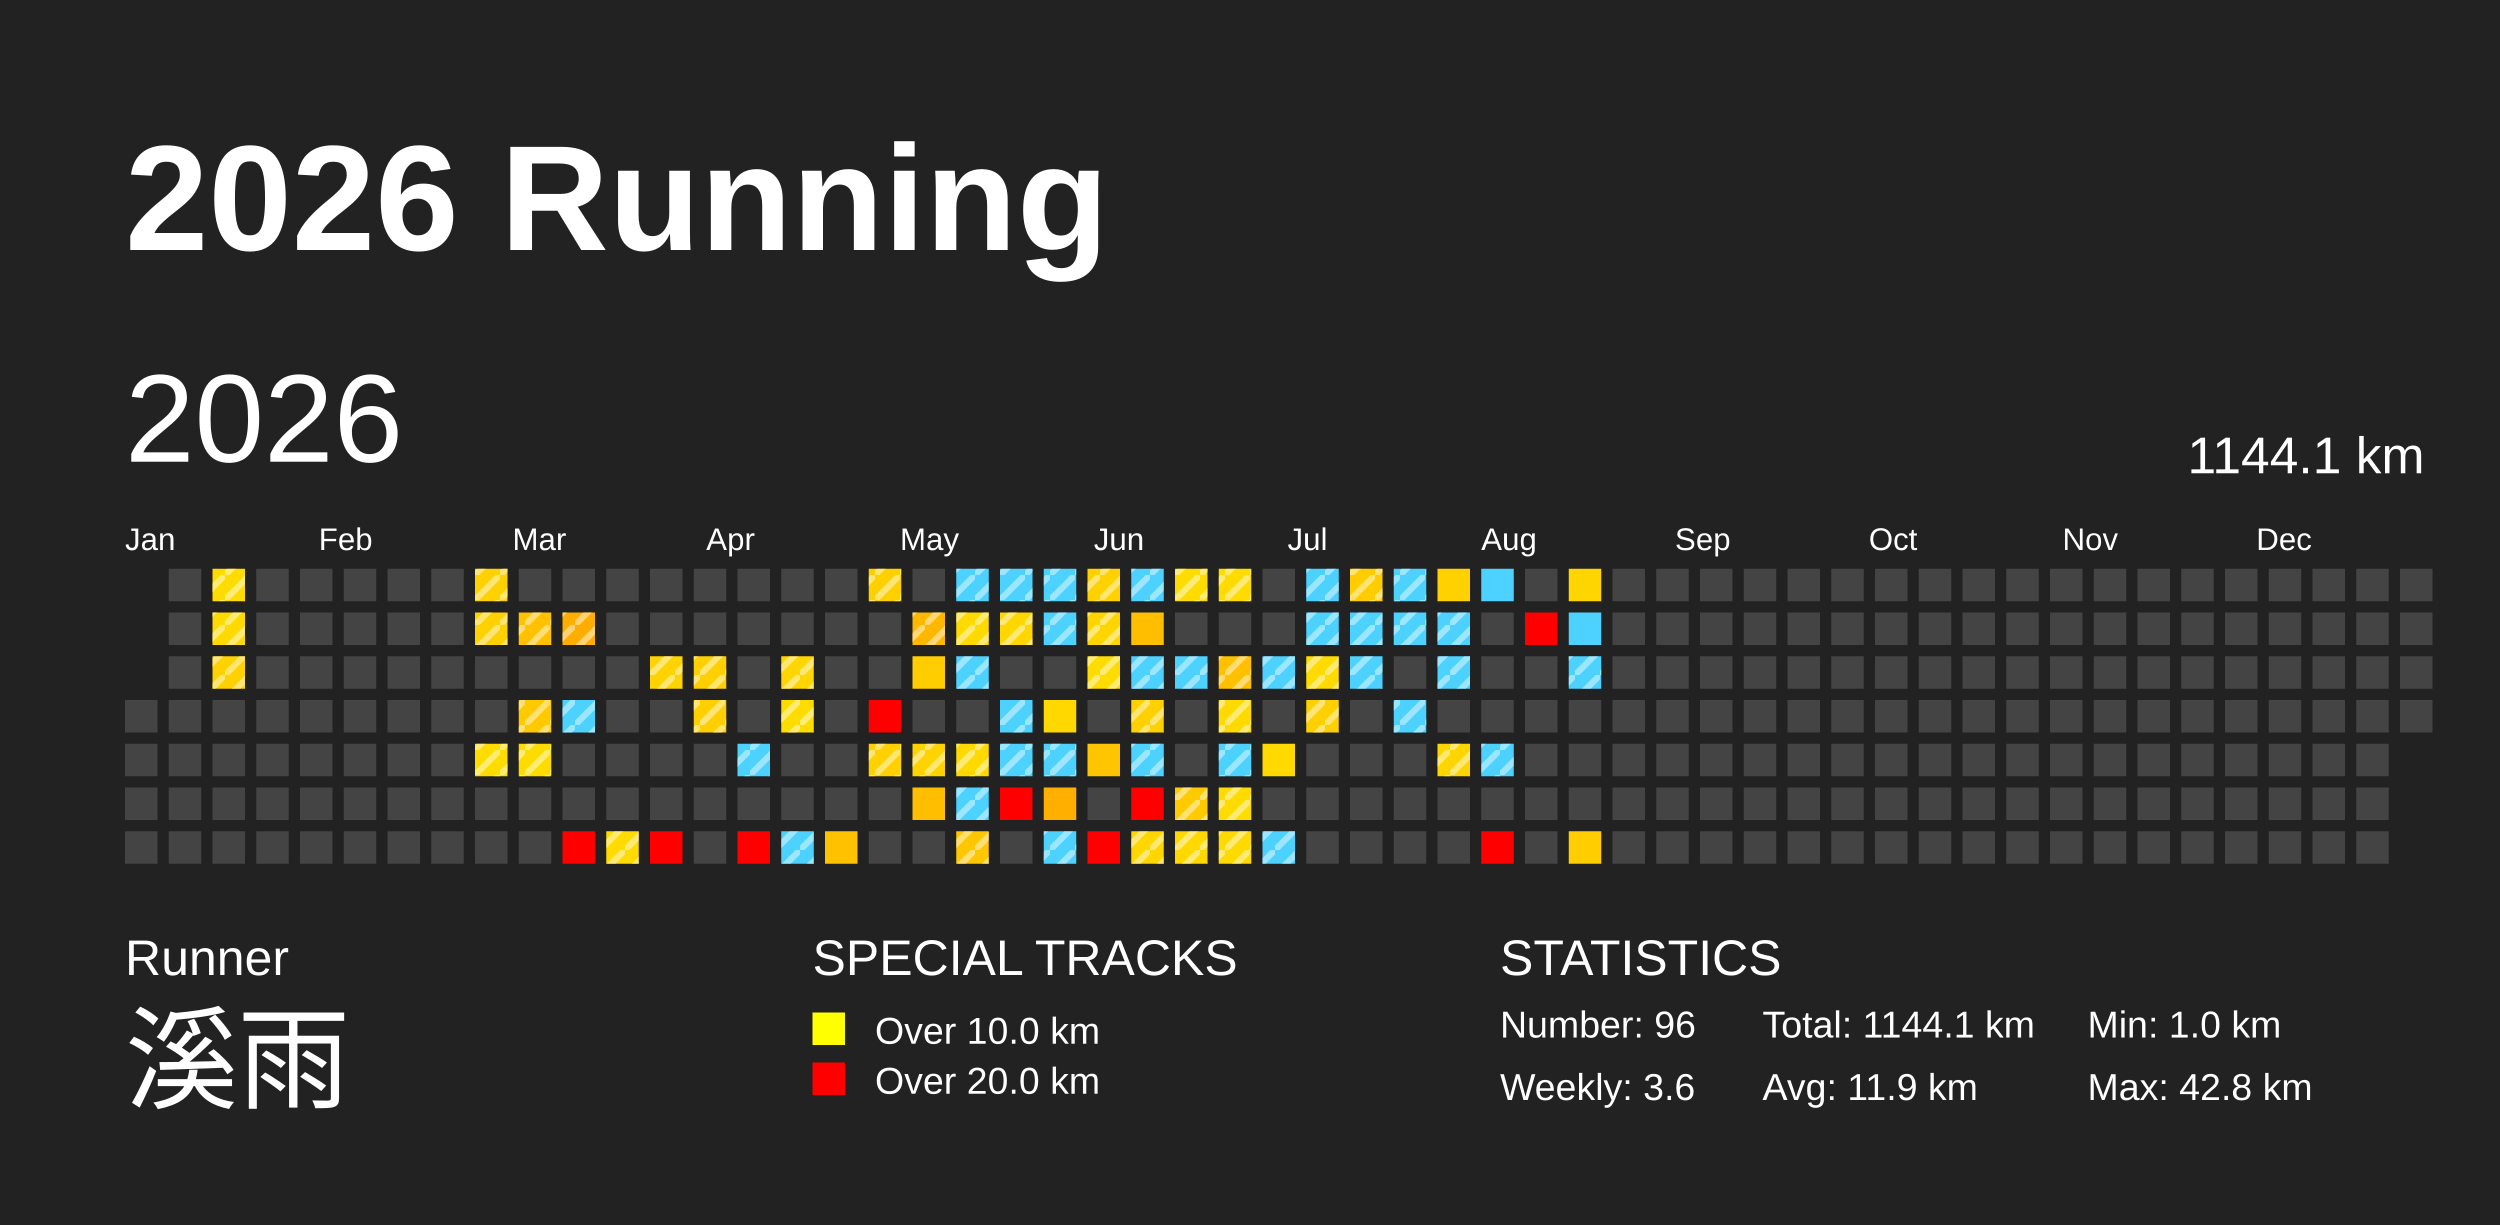
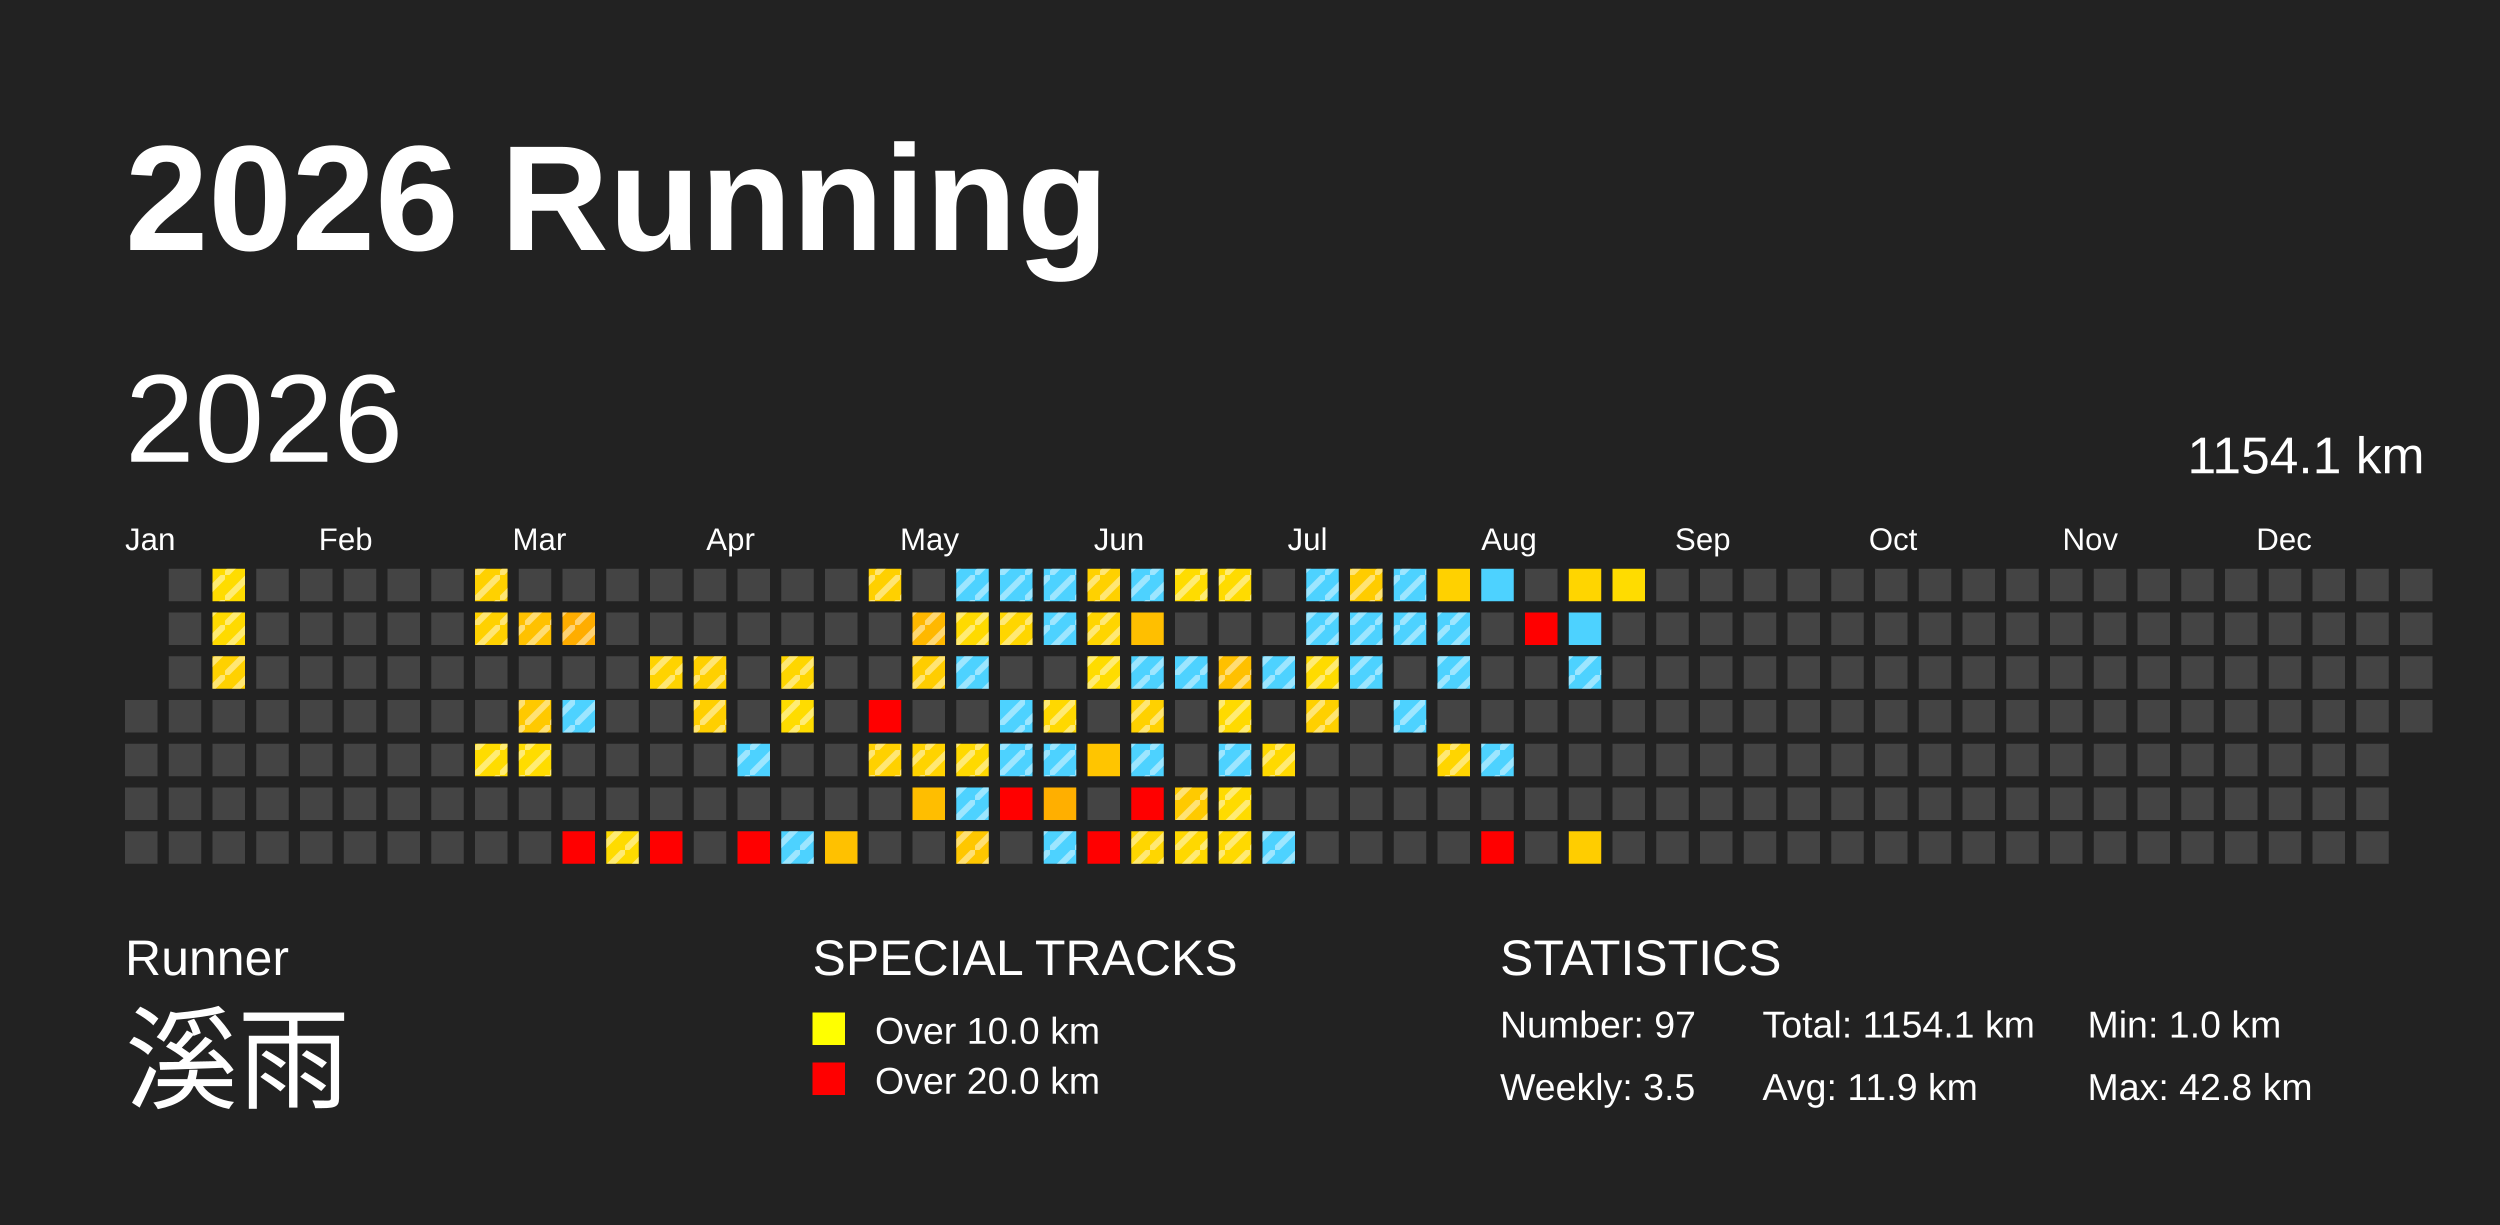
<svg xmlns="http://www.w3.org/2000/svg" baseProfile="full" height="98mm" version="1.1" viewBox="0,0,200,98" width="200mm">
  <defs>
    <pattern height="2" id="indoor-stripe" patternUnits="userSpaceOnUse" width="2">
      <line stroke="white" stroke-opacity="0.45" stroke-width="0.5" x1="0" x2="2" y1="2" y2="0" />
    </pattern>
  </defs>
  <rect fill="#222222" height="98" width="200" x="0" y="0" />
  <text fill="#FFFFFF" style="font-size:12px; font-family:Arial; font-weight:bold;" x="10" y="20">2026 Running</text>
  <text fill="#FFFFFF" style="font-size:4px; font-family:Arial" x="10" y="78">Runner</text>
  <text fill="#FFFFFF" style="font-size:9px; font-family:Arial" x="10" y="88">溪雨</text>
  <text fill="#FFFFFF" style="font-size:4px; font-family:Arial" x="65" y="78">SPECIAL TRACKS</text>
  <rect fill="yellow" height="2.6" width="2.6" x="65" y="81" />
  <text fill="#FFFFFF" style="font-size:3px; font-family:Arial" x="70" y="83.5">Over 10.0 km</text>
  <rect fill="red" height="2.6" width="2.6" x="65" y="85" />
  <text fill="#FFFFFF" style="font-size:3px; font-family:Arial" x="70" y="87.5">Over 20.0 km</text>
  <text fill="#FFFFFF" style="font-size:4px; font-family:Arial" x="120" y="78">STATISTICS</text>
-   <text fill="#FFFFFF" style="font-size:3px; font-family:Arial" x="120" y="83">Number: 96</text>
-   <text fill="#FFFFFF" style="font-size:3px; font-family:Arial" x="120" y="88">Weekly: 3.6</text>
-   <text fill="#FFFFFF" style="font-size:3px; font-family:Arial" x="141" y="83">Total: 1144.1 km</text>
+   <text fill="#FFFFFF" style="font-size:3px; font-family:Arial" x="120" y="83">Number: 97</text>
+   <text fill="#FFFFFF" style="font-size:3px; font-family:Arial" x="120" y="88">Weekly: 3.5</text>
+   <text fill="#FFFFFF" style="font-size:3px; font-family:Arial" x="141" y="83">Total: 1154.1 km</text>
  <text fill="#FFFFFF" style="font-size:3px; font-family:Arial" x="141" y="88">Avg: 11.9 km</text>
  <text fill="#FFFFFF" style="font-size:3px; font-family:Arial" x="167" y="83">Min: 1.0 km</text>
  <text fill="#FFFFFF" style="font-size:3px; font-family:Arial" x="167" y="88">Max: 42.8 km</text>
  <text dominant-baseline="hanging" fill="#FFFFFF" style="font-size:10.0px; font-family:Arial;" x="10" y="30">2026</text>
-   <text dominant-baseline="hanging" fill="#FFFFFF" style="font-size:4.125px; font-family:Arial;" x="175" y="35">1144.1 km</text>
+   <text dominant-baseline="hanging" fill="#FFFFFF" style="font-size:4.125px; font-family:Arial;" x="175" y="35">1154.1 km</text>
  <text fill="#FFFFFF" style="font-size:2.5px; font-family:Arial" x="10.0" y="44">Jan</text>
  <text fill="#FFFFFF" style="font-size:2.5px; font-family:Arial" x="25.5" y="44">Feb</text>
  <text fill="#FFFFFF" style="font-size:2.5px; font-family:Arial" x="41.0" y="44">Mar</text>
  <text fill="#FFFFFF" style="font-size:2.5px; font-family:Arial" x="56.5" y="44">Apr</text>
  <text fill="#FFFFFF" style="font-size:2.5px; font-family:Arial" x="72.0" y="44">May</text>
  <text fill="#FFFFFF" style="font-size:2.5px; font-family:Arial" x="87.5" y="44">Jun</text>
  <text fill="#FFFFFF" style="font-size:2.5px; font-family:Arial" x="103.0" y="44">Jul</text>
  <text fill="#FFFFFF" style="font-size:2.5px; font-family:Arial" x="118.5" y="44">Aug</text>
  <text fill="#FFFFFF" style="font-size:2.5px; font-family:Arial" x="134.0" y="44">Sep</text>
  <text fill="#FFFFFF" style="font-size:2.5px; font-family:Arial" x="149.5" y="44">Oct</text>
  <text fill="#FFFFFF" style="font-size:2.5px; font-family:Arial" x="165.0" y="44">Nov</text>
  <text fill="#FFFFFF" style="font-size:2.5px; font-family:Arial" x="180.5" y="44">Dec</text>
  <rect fill="#444444" height="2.6" width="2.6" x="10.0" y="56.0" />
  <rect fill="#444444" height="2.6" width="2.6" x="10.0" y="59.5" />
  <rect fill="#444444" height="2.6" width="2.6" x="10.0" y="63.0" />
  <rect fill="#444444" height="2.6" width="2.6" x="10.0" y="66.5" />
  <rect fill="#444444" height="2.6" width="2.6" x="13.5" y="45.5" />
  <rect fill="#444444" height="2.6" width="2.6" x="13.5" y="49.0" />
  <rect fill="#444444" height="2.6" width="2.6" x="13.5" y="52.5" />
  <rect fill="#444444" height="2.6" width="2.6" x="13.5" y="56.0" />
  <rect fill="#444444" height="2.6" width="2.6" x="13.5" y="59.5" />
  <rect fill="#444444" height="2.6" width="2.6" x="13.5" y="63.0" />
  <rect fill="#444444" height="2.6" width="2.6" x="13.5" y="66.5" />
  <rect fill="#ffdc00" height="2.6" width="2.6" x="17.0" y="45.5" />
  <rect fill="url(#indoor-stripe)" height="2.6" style="pointer-events: none;" width="2.6" x="17.0" y="45.5" />
  <rect fill="#ffda00" height="2.6" width="2.6" x="17.0" y="49.0" />
  <rect fill="url(#indoor-stripe)" height="2.6" style="pointer-events: none;" width="2.6" x="17.0" y="49.0" />
  <rect fill="#ffd100" height="2.6" width="2.6" x="17.0" y="52.5" />
  <rect fill="url(#indoor-stripe)" height="2.6" style="pointer-events: none;" width="2.6" x="17.0" y="52.5" />
  <rect fill="#444444" height="2.6" width="2.6" x="17.0" y="56.0" />
  <rect fill="#444444" height="2.6" width="2.6" x="17.0" y="59.5" />
  <rect fill="#444444" height="2.6" width="2.6" x="17.0" y="63.0" />
  <rect fill="#444444" height="2.6" width="2.6" x="17.0" y="66.5" />
  <rect fill="#444444" height="2.6" width="2.6" x="20.5" y="45.5" />
  <rect fill="#444444" height="2.6" width="2.6" x="20.5" y="49.0" />
  <rect fill="#444444" height="2.6" width="2.6" x="20.5" y="52.5" />
  <rect fill="#444444" height="2.6" width="2.6" x="20.5" y="56.0" />
  <rect fill="#444444" height="2.6" width="2.6" x="20.5" y="59.5" />
  <rect fill="#444444" height="2.6" width="2.6" x="20.5" y="63.0" />
  <rect fill="#444444" height="2.6" width="2.6" x="20.5" y="66.5" />
  <rect fill="#444444" height="2.6" width="2.6" x="24.0" y="45.5" />
  <rect fill="#444444" height="2.6" width="2.6" x="24.0" y="49.0" />
  <rect fill="#444444" height="2.6" width="2.6" x="24.0" y="52.5" />
  <rect fill="#444444" height="2.6" width="2.6" x="24.0" y="56.0" />
  <rect fill="#444444" height="2.6" width="2.6" x="24.0" y="59.5" />
  <rect fill="#444444" height="2.6" width="2.6" x="24.0" y="63.0" />
  <rect fill="#444444" height="2.6" width="2.6" x="24.0" y="66.5" />
  <rect fill="#444444" height="2.6" width="2.6" x="27.5" y="45.5" />
  <rect fill="#444444" height="2.6" width="2.6" x="27.5" y="49.0" />
  <rect fill="#444444" height="2.6" width="2.6" x="27.5" y="52.5" />
  <rect fill="#444444" height="2.6" width="2.6" x="27.5" y="56.0" />
  <rect fill="#444444" height="2.6" width="2.6" x="27.5" y="59.5" />
  <rect fill="#444444" height="2.6" width="2.6" x="27.5" y="63.0" />
  <rect fill="#444444" height="2.6" width="2.6" x="27.5" y="66.5" />
  <rect fill="#444444" height="2.6" width="2.6" x="31.0" y="45.5" />
  <rect fill="#444444" height="2.6" width="2.6" x="31.0" y="49.0" />
  <rect fill="#444444" height="2.6" width="2.6" x="31.0" y="52.5" />
  <rect fill="#444444" height="2.6" width="2.6" x="31.0" y="56.0" />
  <rect fill="#444444" height="2.6" width="2.6" x="31.0" y="59.5" />
  <rect fill="#444444" height="2.6" width="2.6" x="31.0" y="63.0" />
  <rect fill="#444444" height="2.6" width="2.6" x="31.0" y="66.5" />
  <rect fill="#444444" height="2.6" width="2.6" x="34.5" y="45.5" />
  <rect fill="#444444" height="2.6" width="2.6" x="34.5" y="49.0" />
  <rect fill="#444444" height="2.6" width="2.6" x="34.5" y="52.5" />
  <rect fill="#444444" height="2.6" width="2.6" x="34.5" y="56.0" />
  <rect fill="#444444" height="2.6" width="2.6" x="34.5" y="59.5" />
  <rect fill="#444444" height="2.6" width="2.6" x="34.5" y="63.0" />
  <rect fill="#444444" height="2.6" width="2.6" x="34.5" y="66.5" />
  <rect fill="#ffd100" height="2.6" width="2.6" x="38.0" y="45.5" />
  <rect fill="url(#indoor-stripe)" height="2.6" style="pointer-events: none;" width="2.6" x="38.0" y="45.5" />
  <rect fill="#ffd100" height="2.6" width="2.6" x="38.0" y="49.0" />
  <rect fill="url(#indoor-stripe)" height="2.6" style="pointer-events: none;" width="2.6" x="38.0" y="49.0" />
  <rect fill="#444444" height="2.6" width="2.6" x="38.0" y="52.5" />
  <rect fill="#444444" height="2.6" width="2.6" x="38.0" y="56.0" />
  <rect fill="#ffdc00" height="2.6" width="2.6" x="38.0" y="59.5" />
  <rect fill="url(#indoor-stripe)" height="2.6" style="pointer-events: none;" width="2.6" x="38.0" y="59.5" />
  <rect fill="#444444" height="2.6" width="2.6" x="38.0" y="63.0" />
  <rect fill="#444444" height="2.6" width="2.6" x="38.0" y="66.5" />
  <rect fill="#444444" height="2.6" width="2.6" x="41.5" y="45.5" />
  <rect fill="#ffc100" height="2.6" width="2.6" x="41.5" y="49.0" />
  <rect fill="url(#indoor-stripe)" height="2.6" style="pointer-events: none;" width="2.6" x="41.5" y="49.0" />
  <rect fill="#444444" height="2.6" width="2.6" x="41.5" y="52.5" />
  <rect fill="#ffc900" height="2.6" width="2.6" x="41.5" y="56.0" />
  <rect fill="url(#indoor-stripe)" height="2.6" style="pointer-events: none;" width="2.6" x="41.5" y="56.0" />
  <rect fill="#ffdc00" height="2.6" width="2.6" x="41.5" y="59.5" />
  <rect fill="url(#indoor-stripe)" height="2.6" style="pointer-events: none;" width="2.6" x="41.5" y="59.5" />
  <rect fill="#444444" height="2.6" width="2.6" x="41.5" y="63.0" />
  <rect fill="#444444" height="2.6" width="2.6" x="41.5" y="66.5" />
  <rect fill="#444444" height="2.6" width="2.6" x="45.0" y="45.5" />
  <rect fill="#ffad00" height="2.6" width="2.6" x="45.0" y="49.0" />
  <rect fill="url(#indoor-stripe)" height="2.6" style="pointer-events: none;" width="2.6" x="45.0" y="49.0" />
  <rect fill="#444444" height="2.6" width="2.6" x="45.0" y="52.5" />
  <rect fill="#4dd2ff" height="2.6" width="2.6" x="45.0" y="56.0" />
  <rect fill="url(#indoor-stripe)" height="2.6" style="pointer-events: none;" width="2.6" x="45.0" y="56.0" />
  <rect fill="#444444" height="2.6" width="2.6" x="45.0" y="59.5" />
  <rect fill="#444444" height="2.6" width="2.6" x="45.0" y="63.0" />
  <rect fill="red" height="2.6" width="2.6" x="45.0" y="66.5" />
  <rect fill="#444444" height="2.6" width="2.6" x="48.5" y="45.5" />
  <rect fill="#444444" height="2.6" width="2.6" x="48.5" y="49.0" />
  <rect fill="#444444" height="2.6" width="2.6" x="48.5" y="52.5" />
  <rect fill="#444444" height="2.6" width="2.6" x="48.5" y="56.0" />
  <rect fill="#444444" height="2.6" width="2.6" x="48.5" y="59.5" />
  <rect fill="#444444" height="2.6" width="2.6" x="48.5" y="63.0" />
  <rect fill="#ffdb00" height="2.6" width="2.6" x="48.5" y="66.5" />
  <rect fill="url(#indoor-stripe)" height="2.6" style="pointer-events: none;" width="2.6" x="48.5" y="66.5" />
  <rect fill="#444444" height="2.6" width="2.6" x="52.0" y="45.5" />
  <rect fill="#444444" height="2.6" width="2.6" x="52.0" y="49.0" />
  <rect fill="#ffd300" height="2.6" width="2.6" x="52.0" y="52.5" />
  <rect fill="url(#indoor-stripe)" height="2.6" style="pointer-events: none;" width="2.6" x="52.0" y="52.5" />
  <rect fill="#444444" height="2.6" width="2.6" x="52.0" y="56.0" />
  <rect fill="#444444" height="2.6" width="2.6" x="52.0" y="59.5" />
  <rect fill="#444444" height="2.6" width="2.6" x="52.0" y="63.0" />
  <rect fill="red" height="2.6" width="2.6" x="52.0" y="66.5" />
  <rect fill="#444444" height="2.6" width="2.6" x="55.5" y="45.5" />
  <rect fill="#444444" height="2.6" width="2.6" x="55.5" y="49.0" />
  <rect fill="#ffd000" height="2.6" width="2.6" x="55.5" y="52.5" />
  <rect fill="url(#indoor-stripe)" height="2.6" style="pointer-events: none;" width="2.6" x="55.5" y="52.5" />
  <rect fill="#ffcf00" height="2.6" width="2.6" x="55.5" y="56.0" />
  <rect fill="url(#indoor-stripe)" height="2.6" style="pointer-events: none;" width="2.6" x="55.5" y="56.0" />
  <rect fill="#444444" height="2.6" width="2.6" x="55.5" y="59.5" />
  <rect fill="#444444" height="2.6" width="2.6" x="55.5" y="63.0" />
  <rect fill="#444444" height="2.6" width="2.6" x="55.5" y="66.5" />
  <rect fill="#444444" height="2.6" width="2.6" x="59.0" y="45.5" />
  <rect fill="#444444" height="2.6" width="2.6" x="59.0" y="49.0" />
  <rect fill="#444444" height="2.6" width="2.6" x="59.0" y="52.5" />
  <rect fill="#444444" height="2.6" width="2.6" x="59.0" y="56.0" />
  <rect fill="#4dd2ff" height="2.6" width="2.6" x="59.0" y="59.5" />
  <rect fill="url(#indoor-stripe)" height="2.6" style="pointer-events: none;" width="2.6" x="59.0" y="59.5" />
  <rect fill="#444444" height="2.6" width="2.6" x="59.0" y="63.0" />
  <rect fill="red" height="2.6" width="2.6" x="59.0" y="66.5" />
  <rect fill="#444444" height="2.6" width="2.6" x="62.5" y="45.5" />
  <rect fill="#444444" height="2.6" width="2.6" x="62.5" y="49.0" />
  <rect fill="#ffd600" height="2.6" width="2.6" x="62.5" y="52.5" />
  <rect fill="url(#indoor-stripe)" height="2.6" style="pointer-events: none;" width="2.6" x="62.5" y="52.5" />
  <rect fill="#ffdc00" height="2.6" width="2.6" x="62.5" y="56.0" />
  <rect fill="url(#indoor-stripe)" height="2.6" style="pointer-events: none;" width="2.6" x="62.5" y="56.0" />
  <rect fill="#444444" height="2.6" width="2.6" x="62.5" y="59.5" />
  <rect fill="#444444" height="2.6" width="2.6" x="62.5" y="63.0" />
  <rect fill="#4dd2ff" height="2.6" width="2.6" x="62.5" y="66.5" />
  <rect fill="url(#indoor-stripe)" height="2.6" style="pointer-events: none;" width="2.6" x="62.5" y="66.5" />
  <rect fill="#444444" height="2.6" width="2.6" x="66.0" y="45.5" />
  <rect fill="#444444" height="2.6" width="2.6" x="66.0" y="49.0" />
  <rect fill="#444444" height="2.6" width="2.6" x="66.0" y="52.5" />
  <rect fill="#444444" height="2.6" width="2.6" x="66.0" y="56.0" />
  <rect fill="#444444" height="2.6" width="2.6" x="66.0" y="59.5" />
  <rect fill="#444444" height="2.6" width="2.6" x="66.0" y="63.0" />
  <rect fill="#ffc100" height="2.6" width="2.6" x="66.0" y="66.5" />
  <rect fill="#ffd000" height="2.6" width="2.6" x="69.5" y="45.5" />
  <rect fill="url(#indoor-stripe)" height="2.6" style="pointer-events: none;" width="2.6" x="69.5" y="45.5" />
  <rect fill="#444444" height="2.6" width="2.6" x="69.5" y="49.0" />
  <rect fill="#444444" height="2.6" width="2.6" x="69.5" y="52.5" />
  <rect fill="red" height="2.6" width="2.6" x="69.5" y="56.0" />
  <rect fill="#ffd100" height="2.6" width="2.6" x="69.5" y="59.5" />
  <rect fill="url(#indoor-stripe)" height="2.6" style="pointer-events: none;" width="2.6" x="69.5" y="59.5" />
  <rect fill="#444444" height="2.6" width="2.6" x="69.5" y="63.0" />
  <rect fill="#444444" height="2.6" width="2.6" x="69.5" y="66.5" />
  <rect fill="#444444" height="2.6" width="2.6" x="73.0" y="45.5" />
  <rect fill="#ffb800" height="2.6" width="2.6" x="73.0" y="49.0" />
  <rect fill="url(#indoor-stripe)" height="2.6" style="pointer-events: none;" width="2.6" x="73.0" y="49.0" />
  <rect fill="#ffcd00" height="2.6" width="2.6" x="73.0" y="52.5" />
+   <rect fill="url(#indoor-stripe)" height="2.6" style="pointer-events: none;" width="2.6" x="73.0" y="52.5" />
  <rect fill="#444444" height="2.6" width="2.6" x="73.0" y="56.0" />
  <rect fill="#ffd300" height="2.6" width="2.6" x="73.0" y="59.5" />
  <rect fill="url(#indoor-stripe)" height="2.6" style="pointer-events: none;" width="2.6" x="73.0" y="59.5" />
  <rect fill="#ffbe00" height="2.6" width="2.6" x="73.0" y="63.0" />
  <rect fill="#444444" height="2.6" width="2.6" x="73.0" y="66.5" />
  <rect fill="#4dd2ff" height="2.6" width="2.6" x="76.5" y="45.5" />
  <rect fill="url(#indoor-stripe)" height="2.6" style="pointer-events: none;" width="2.6" x="76.5" y="45.5" />
  <rect fill="#ffda00" height="2.6" width="2.6" x="76.5" y="49.0" />
  <rect fill="url(#indoor-stripe)" height="2.6" style="pointer-events: none;" width="2.6" x="76.5" y="49.0" />
  <rect fill="#4dd2ff" height="2.6" width="2.6" x="76.5" y="52.5" />
  <rect fill="url(#indoor-stripe)" height="2.6" style="pointer-events: none;" width="2.6" x="76.5" y="52.5" />
  <rect fill="#444444" height="2.6" width="2.6" x="76.5" y="56.0" />
  <rect fill="#ffd900" height="2.6" width="2.6" x="76.5" y="59.5" />
  <rect fill="url(#indoor-stripe)" height="2.6" style="pointer-events: none;" width="2.6" x="76.5" y="59.5" />
  <rect fill="#4dd2ff" height="2.6" width="2.6" x="76.5" y="63.0" />
  <rect fill="url(#indoor-stripe)" height="2.6" style="pointer-events: none;" width="2.6" x="76.5" y="63.0" />
  <rect fill="#ffc700" height="2.6" width="2.6" x="76.5" y="66.5" />
  <rect fill="url(#indoor-stripe)" height="2.6" style="pointer-events: none;" width="2.6" x="76.5" y="66.5" />
  <rect fill="#4dd2ff" height="2.6" width="2.6" x="80.0" y="45.5" />
  <rect fill="url(#indoor-stripe)" height="2.6" style="pointer-events: none;" width="2.6" x="80.0" y="45.5" />
  <rect fill="#ffd600" height="2.6" width="2.6" x="80.0" y="49.0" />
  <rect fill="url(#indoor-stripe)" height="2.6" style="pointer-events: none;" width="2.6" x="80.0" y="49.0" />
  <rect fill="#444444" height="2.6" width="2.6" x="80.0" y="52.5" />
  <rect fill="#4dd2ff" height="2.6" width="2.6" x="80.0" y="56.0" />
  <rect fill="url(#indoor-stripe)" height="2.6" style="pointer-events: none;" width="2.6" x="80.0" y="56.0" />
  <rect fill="#4dd2ff" height="2.6" width="2.6" x="80.0" y="59.5" />
  <rect fill="url(#indoor-stripe)" height="2.6" style="pointer-events: none;" width="2.6" x="80.0" y="59.5" />
  <rect fill="red" height="2.6" width="2.6" x="80.0" y="63.0" />
  <rect fill="#444444" height="2.6" width="2.6" x="80.0" y="66.5" />
  <rect fill="#4dd2ff" height="2.6" width="2.6" x="83.5" y="45.5" />
  <rect fill="url(#indoor-stripe)" height="2.6" style="pointer-events: none;" width="2.6" x="83.5" y="45.5" />
  <rect fill="#4dd2ff" height="2.6" width="2.6" x="83.5" y="49.0" />
  <rect fill="url(#indoor-stripe)" height="2.6" style="pointer-events: none;" width="2.6" x="83.5" y="49.0" />
  <rect fill="#444444" height="2.6" width="2.6" x="83.5" y="52.5" />
  <rect fill="#ffd800" height="2.6" width="2.6" x="83.5" y="56.0" />
+   <rect fill="url(#indoor-stripe)" height="2.6" style="pointer-events: none;" width="2.6" x="83.5" y="56.0" />
  <rect fill="#4dd2ff" height="2.6" width="2.6" x="83.5" y="59.5" />
  <rect fill="url(#indoor-stripe)" height="2.6" style="pointer-events: none;" width="2.6" x="83.5" y="59.5" />
  <rect fill="#ffaf00" height="2.6" width="2.6" x="83.5" y="63.0" />
  <rect fill="#4dd2ff" height="2.6" width="2.6" x="83.5" y="66.5" />
  <rect fill="url(#indoor-stripe)" height="2.6" style="pointer-events: none;" width="2.6" x="83.5" y="66.5" />
  <rect fill="#ffd100" height="2.6" width="2.6" x="87.0" y="45.5" />
  <rect fill="url(#indoor-stripe)" height="2.6" style="pointer-events: none;" width="2.6" x="87.0" y="45.5" />
  <rect fill="#ffd500" height="2.6" width="2.6" x="87.0" y="49.0" />
  <rect fill="url(#indoor-stripe)" height="2.6" style="pointer-events: none;" width="2.6" x="87.0" y="49.0" />
  <rect fill="#ffdc00" height="2.6" width="2.6" x="87.0" y="52.5" />
  <rect fill="url(#indoor-stripe)" height="2.6" style="pointer-events: none;" width="2.6" x="87.0" y="52.5" />
  <rect fill="#444444" height="2.6" width="2.6" x="87.0" y="56.0" />
  <rect fill="#ffc500" height="2.6" width="2.6" x="87.0" y="59.5" />
  <rect fill="#444444" height="2.6" width="2.6" x="87.0" y="63.0" />
  <rect fill="red" height="2.6" width="2.6" x="87.0" y="66.5" />
  <rect fill="#4dd2ff" height="2.6" width="2.6" x="90.5" y="45.5" />
  <rect fill="url(#indoor-stripe)" height="2.6" style="pointer-events: none;" width="2.6" x="90.5" y="45.5" />
  <rect fill="#ffbf00" height="2.6" width="2.6" x="90.5" y="49.0" />
  <rect fill="#4dd2ff" height="2.6" width="2.6" x="90.5" y="52.5" />
  <rect fill="url(#indoor-stripe)" height="2.6" style="pointer-events: none;" width="2.6" x="90.5" y="52.5" />
  <rect fill="#ffd100" height="2.6" width="2.6" x="90.5" y="56.0" />
  <rect fill="url(#indoor-stripe)" height="2.6" style="pointer-events: none;" width="2.6" x="90.5" y="56.0" />
  <rect fill="#4dd2ff" height="2.6" width="2.6" x="90.5" y="59.5" />
  <rect fill="url(#indoor-stripe)" height="2.6" style="pointer-events: none;" width="2.6" x="90.5" y="59.5" />
  <rect fill="red" height="2.6" width="2.6" x="90.5" y="63.0" />
  <rect fill="#ffd600" height="2.6" width="2.6" x="90.5" y="66.5" />
  <rect fill="url(#indoor-stripe)" height="2.6" style="pointer-events: none;" width="2.6" x="90.5" y="66.5" />
  <rect fill="#ffdc00" height="2.6" width="2.6" x="94.0" y="45.5" />
  <rect fill="url(#indoor-stripe)" height="2.6" style="pointer-events: none;" width="2.6" x="94.0" y="45.5" />
  <rect fill="#444444" height="2.6" width="2.6" x="94.0" y="49.0" />
  <rect fill="#4dd2ff" height="2.6" width="2.6" x="94.0" y="52.5" />
  <rect fill="url(#indoor-stripe)" height="2.6" style="pointer-events: none;" width="2.6" x="94.0" y="52.5" />
  <rect fill="#444444" height="2.6" width="2.6" x="94.0" y="56.0" />
  <rect fill="#444444" height="2.6" width="2.6" x="94.0" y="59.5" />
  <rect fill="#ffca00" height="2.6" width="2.6" x="94.0" y="63.0" />
  <rect fill="url(#indoor-stripe)" height="2.6" style="pointer-events: none;" width="2.6" x="94.0" y="63.0" />
  <rect fill="#ffd800" height="2.6" width="2.6" x="94.0" y="66.5" />
  <rect fill="url(#indoor-stripe)" height="2.6" style="pointer-events: none;" width="2.6" x="94.0" y="66.5" />
  <rect fill="#ffdb00" height="2.6" width="2.6" x="97.5" y="45.5" />
  <rect fill="url(#indoor-stripe)" height="2.6" style="pointer-events: none;" width="2.6" x="97.5" y="45.5" />
  <rect fill="#444444" height="2.6" width="2.6" x="97.5" y="49.0" />
  <rect fill="#ffc000" height="2.6" width="2.6" x="97.5" y="52.5" />
  <rect fill="url(#indoor-stripe)" height="2.6" style="pointer-events: none;" width="2.6" x="97.5" y="52.5" />
  <rect fill="#ffda00" height="2.6" width="2.6" x="97.5" y="56.0" />
  <rect fill="url(#indoor-stripe)" height="2.6" style="pointer-events: none;" width="2.6" x="97.5" y="56.0" />
  <rect fill="#4dd2ff" height="2.6" width="2.6" x="97.5" y="59.5" />
  <rect fill="url(#indoor-stripe)" height="2.6" style="pointer-events: none;" width="2.6" x="97.5" y="59.5" />
  <rect fill="#ffdb00" height="2.6" width="2.6" x="97.5" y="63.0" />
  <rect fill="url(#indoor-stripe)" height="2.6" style="pointer-events: none;" width="2.6" x="97.5" y="63.0" />
  <rect fill="#ffd900" height="2.6" width="2.6" x="97.5" y="66.5" />
  <rect fill="url(#indoor-stripe)" height="2.6" style="pointer-events: none;" width="2.6" x="97.5" y="66.5" />
  <rect fill="#444444" height="2.6" width="2.6" x="101.0" y="45.5" />
  <rect fill="#444444" height="2.6" width="2.6" x="101.0" y="49.0" />
  <rect fill="#4dd2ff" height="2.6" width="2.6" x="101.0" y="52.5" />
  <rect fill="url(#indoor-stripe)" height="2.6" style="pointer-events: none;" width="2.6" x="101.0" y="52.5" />
  <rect fill="#444444" height="2.6" width="2.6" x="101.0" y="56.0" />
  <rect fill="#ffd900" height="2.6" width="2.6" x="101.0" y="59.5" />
+   <rect fill="url(#indoor-stripe)" height="2.6" style="pointer-events: none;" width="2.6" x="101.0" y="59.5" />
  <rect fill="#444444" height="2.6" width="2.6" x="101.0" y="63.0" />
  <rect fill="#4dd2ff" height="2.6" width="2.6" x="101.0" y="66.5" />
  <rect fill="url(#indoor-stripe)" height="2.6" style="pointer-events: none;" width="2.6" x="101.0" y="66.5" />
  <rect fill="#4dd2ff" height="2.6" width="2.6" x="104.5" y="45.5" />
  <rect fill="url(#indoor-stripe)" height="2.6" style="pointer-events: none;" width="2.6" x="104.5" y="45.5" />
  <rect fill="#4dd2ff" height="2.6" width="2.6" x="104.5" y="49.0" />
  <rect fill="url(#indoor-stripe)" height="2.6" style="pointer-events: none;" width="2.6" x="104.5" y="49.0" />
  <rect fill="#ffdb00" height="2.6" width="2.6" x="104.5" y="52.5" />
  <rect fill="url(#indoor-stripe)" height="2.6" style="pointer-events: none;" width="2.6" x="104.5" y="52.5" />
  <rect fill="#ffd000" height="2.6" width="2.6" x="104.5" y="56.0" />
  <rect fill="url(#indoor-stripe)" height="2.6" style="pointer-events: none;" width="2.6" x="104.5" y="56.0" />
  <rect fill="#444444" height="2.6" width="2.6" x="104.5" y="59.5" />
  <rect fill="#444444" height="2.6" width="2.6" x="104.5" y="63.0" />
  <rect fill="#444444" height="2.6" width="2.6" x="104.5" y="66.5" />
  <rect fill="#ffcc00" height="2.6" width="2.6" x="108.0" y="45.5" />
  <rect fill="url(#indoor-stripe)" height="2.6" style="pointer-events: none;" width="2.6" x="108.0" y="45.5" />
  <rect fill="#4dd2ff" height="2.6" width="2.6" x="108.0" y="49.0" />
  <rect fill="url(#indoor-stripe)" height="2.6" style="pointer-events: none;" width="2.6" x="108.0" y="49.0" />
  <rect fill="#4dd2ff" height="2.6" width="2.6" x="108.0" y="52.5" />
  <rect fill="url(#indoor-stripe)" height="2.6" style="pointer-events: none;" width="2.6" x="108.0" y="52.5" />
  <rect fill="#444444" height="2.6" width="2.6" x="108.0" y="56.0" />
  <rect fill="#444444" height="2.6" width="2.6" x="108.0" y="59.5" />
  <rect fill="#444444" height="2.6" width="2.6" x="108.0" y="63.0" />
  <rect fill="#444444" height="2.6" width="2.6" x="108.0" y="66.5" />
  <rect fill="#4dd2ff" height="2.6" width="2.6" x="111.5" y="45.5" />
  <rect fill="url(#indoor-stripe)" height="2.6" style="pointer-events: none;" width="2.6" x="111.5" y="45.5" />
  <rect fill="#4dd2ff" height="2.6" width="2.6" x="111.5" y="49.0" />
  <rect fill="url(#indoor-stripe)" height="2.6" style="pointer-events: none;" width="2.6" x="111.5" y="49.0" />
  <rect fill="#444444" height="2.6" width="2.6" x="111.5" y="52.5" />
  <rect fill="#4dd2ff" height="2.6" width="2.6" x="111.5" y="56.0" />
  <rect fill="url(#indoor-stripe)" height="2.6" style="pointer-events: none;" width="2.6" x="111.5" y="56.0" />
  <rect fill="#444444" height="2.6" width="2.6" x="111.5" y="59.5" />
  <rect fill="#444444" height="2.6" width="2.6" x="111.5" y="63.0" />
  <rect fill="#444444" height="2.6" width="2.6" x="111.5" y="66.5" />
  <rect fill="#ffd100" height="2.6" width="2.6" x="115.0" y="45.5" />
  <rect fill="#4dd2ff" height="2.6" width="2.6" x="115.0" y="49.0" />
  <rect fill="url(#indoor-stripe)" height="2.6" style="pointer-events: none;" width="2.6" x="115.0" y="49.0" />
  <rect fill="#4dd2ff" height="2.6" width="2.6" x="115.0" y="52.5" />
  <rect fill="url(#indoor-stripe)" height="2.6" style="pointer-events: none;" width="2.6" x="115.0" y="52.5" />
  <rect fill="#444444" height="2.6" width="2.6" x="115.0" y="56.0" />
  <rect fill="#ffd500" height="2.6" width="2.6" x="115.0" y="59.5" />
  <rect fill="url(#indoor-stripe)" height="2.6" style="pointer-events: none;" width="2.6" x="115.0" y="59.5" />
  <rect fill="#444444" height="2.6" width="2.6" x="115.0" y="63.0" />
  <rect fill="#444444" height="2.6" width="2.6" x="115.0" y="66.5" />
  <rect fill="#4dd2ff" height="2.6" width="2.6" x="118.5" y="45.5" />
  <rect fill="#444444" height="2.6" width="2.6" x="118.5" y="49.0" />
  <rect fill="#444444" height="2.6" width="2.6" x="118.5" y="52.5" />
  <rect fill="#444444" height="2.6" width="2.6" x="118.5" y="56.0" />
  <rect fill="#4dd2ff" height="2.6" width="2.6" x="118.5" y="59.5" />
  <rect fill="url(#indoor-stripe)" height="2.6" style="pointer-events: none;" width="2.6" x="118.5" y="59.5" />
  <rect fill="#444444" height="2.6" width="2.6" x="118.5" y="63.0" />
  <rect fill="red" height="2.6" width="2.6" x="118.5" y="66.5" />
  <rect fill="#444444" height="2.6" width="2.6" x="122.0" y="45.5" />
  <rect fill="red" height="2.6" width="2.6" x="122.0" y="49.0" />
  <rect fill="#444444" height="2.6" width="2.6" x="122.0" y="52.5" />
  <rect fill="#444444" height="2.6" width="2.6" x="122.0" y="56.0" />
  <rect fill="#444444" height="2.6" width="2.6" x="122.0" y="59.5" />
  <rect fill="#444444" height="2.6" width="2.6" x="122.0" y="63.0" />
  <rect fill="#444444" height="2.6" width="2.6" x="122.0" y="66.5" />
  <rect fill="#ffd500" height="2.6" width="2.6" x="125.5" y="45.5" />
  <rect fill="#4dd2ff" height="2.6" width="2.6" x="125.5" y="49.0" />
  <rect fill="#4dd2ff" height="2.6" width="2.6" x="125.5" y="52.5" />
  <rect fill="url(#indoor-stripe)" height="2.6" style="pointer-events: none;" width="2.6" x="125.5" y="52.5" />
  <rect fill="#444444" height="2.6" width="2.6" x="125.5" y="56.0" />
  <rect fill="#444444" height="2.6" width="2.6" x="125.5" y="59.5" />
  <rect fill="#444444" height="2.6" width="2.6" x="125.5" y="63.0" />
  <rect fill="#ffcd00" height="2.6" width="2.6" x="125.5" y="66.5" />
-   <rect fill="#444444" height="2.6" width="2.6" x="129.0" y="45.5" />
+   <rect fill="#ffdc00" height="2.6" width="2.6" x="129.0" y="45.5" />
  <rect fill="#444444" height="2.6" width="2.6" x="129.0" y="49.0" />
  <rect fill="#444444" height="2.6" width="2.6" x="129.0" y="52.5" />
  <rect fill="#444444" height="2.6" width="2.6" x="129.0" y="56.0" />
  <rect fill="#444444" height="2.6" width="2.6" x="129.0" y="59.5" />
  <rect fill="#444444" height="2.6" width="2.6" x="129.0" y="63.0" />
  <rect fill="#444444" height="2.6" width="2.6" x="129.0" y="66.5" />
  <rect fill="#444444" height="2.6" width="2.6" x="132.5" y="45.5" />
  <rect fill="#444444" height="2.6" width="2.6" x="132.5" y="49.0" />
  <rect fill="#444444" height="2.6" width="2.6" x="132.5" y="52.5" />
  <rect fill="#444444" height="2.6" width="2.6" x="132.5" y="56.0" />
  <rect fill="#444444" height="2.6" width="2.6" x="132.5" y="59.5" />
  <rect fill="#444444" height="2.6" width="2.6" x="132.5" y="63.0" />
  <rect fill="#444444" height="2.6" width="2.6" x="132.5" y="66.5" />
  <rect fill="#444444" height="2.6" width="2.6" x="136.0" y="45.5" />
  <rect fill="#444444" height="2.6" width="2.6" x="136.0" y="49.0" />
  <rect fill="#444444" height="2.6" width="2.6" x="136.0" y="52.5" />
  <rect fill="#444444" height="2.6" width="2.6" x="136.0" y="56.0" />
  <rect fill="#444444" height="2.6" width="2.6" x="136.0" y="59.5" />
  <rect fill="#444444" height="2.6" width="2.6" x="136.0" y="63.0" />
  <rect fill="#444444" height="2.6" width="2.6" x="136.0" y="66.5" />
  <rect fill="#444444" height="2.6" width="2.6" x="139.5" y="45.5" />
  <rect fill="#444444" height="2.6" width="2.6" x="139.5" y="49.0" />
  <rect fill="#444444" height="2.6" width="2.6" x="139.5" y="52.5" />
  <rect fill="#444444" height="2.6" width="2.6" x="139.5" y="56.0" />
  <rect fill="#444444" height="2.6" width="2.6" x="139.5" y="59.5" />
  <rect fill="#444444" height="2.6" width="2.6" x="139.5" y="63.0" />
  <rect fill="#444444" height="2.6" width="2.6" x="139.5" y="66.5" />
  <rect fill="#444444" height="2.6" width="2.6" x="143.0" y="45.5" />
  <rect fill="#444444" height="2.6" width="2.6" x="143.0" y="49.0" />
  <rect fill="#444444" height="2.6" width="2.6" x="143.0" y="52.5" />
  <rect fill="#444444" height="2.6" width="2.6" x="143.0" y="56.0" />
  <rect fill="#444444" height="2.6" width="2.6" x="143.0" y="59.5" />
  <rect fill="#444444" height="2.6" width="2.6" x="143.0" y="63.0" />
  <rect fill="#444444" height="2.6" width="2.6" x="143.0" y="66.5" />
  <rect fill="#444444" height="2.6" width="2.6" x="146.5" y="45.5" />
  <rect fill="#444444" height="2.6" width="2.6" x="146.5" y="49.0" />
  <rect fill="#444444" height="2.6" width="2.6" x="146.5" y="52.5" />
  <rect fill="#444444" height="2.6" width="2.6" x="146.5" y="56.0" />
  <rect fill="#444444" height="2.6" width="2.6" x="146.5" y="59.5" />
  <rect fill="#444444" height="2.6" width="2.6" x="146.5" y="63.0" />
  <rect fill="#444444" height="2.6" width="2.6" x="146.5" y="66.5" />
  <rect fill="#444444" height="2.6" width="2.6" x="150.0" y="45.5" />
  <rect fill="#444444" height="2.6" width="2.6" x="150.0" y="49.0" />
  <rect fill="#444444" height="2.6" width="2.6" x="150.0" y="52.5" />
  <rect fill="#444444" height="2.6" width="2.6" x="150.0" y="56.0" />
  <rect fill="#444444" height="2.6" width="2.6" x="150.0" y="59.5" />
  <rect fill="#444444" height="2.6" width="2.6" x="150.0" y="63.0" />
  <rect fill="#444444" height="2.6" width="2.6" x="150.0" y="66.5" />
  <rect fill="#444444" height="2.6" width="2.6" x="153.5" y="45.5" />
  <rect fill="#444444" height="2.6" width="2.6" x="153.5" y="49.0" />
  <rect fill="#444444" height="2.6" width="2.6" x="153.5" y="52.5" />
  <rect fill="#444444" height="2.6" width="2.6" x="153.5" y="56.0" />
  <rect fill="#444444" height="2.6" width="2.6" x="153.5" y="59.5" />
  <rect fill="#444444" height="2.6" width="2.6" x="153.5" y="63.0" />
  <rect fill="#444444" height="2.6" width="2.6" x="153.5" y="66.5" />
  <rect fill="#444444" height="2.6" width="2.6" x="157.0" y="45.5" />
  <rect fill="#444444" height="2.6" width="2.6" x="157.0" y="49.0" />
  <rect fill="#444444" height="2.6" width="2.6" x="157.0" y="52.5" />
  <rect fill="#444444" height="2.6" width="2.6" x="157.0" y="56.0" />
  <rect fill="#444444" height="2.6" width="2.6" x="157.0" y="59.5" />
  <rect fill="#444444" height="2.6" width="2.6" x="157.0" y="63.0" />
  <rect fill="#444444" height="2.6" width="2.6" x="157.0" y="66.5" />
  <rect fill="#444444" height="2.6" width="2.6" x="160.5" y="45.5" />
  <rect fill="#444444" height="2.6" width="2.6" x="160.5" y="49.0" />
  <rect fill="#444444" height="2.6" width="2.6" x="160.5" y="52.5" />
  <rect fill="#444444" height="2.6" width="2.6" x="160.5" y="56.0" />
  <rect fill="#444444" height="2.6" width="2.6" x="160.5" y="59.5" />
  <rect fill="#444444" height="2.6" width="2.6" x="160.5" y="63.0" />
  <rect fill="#444444" height="2.6" width="2.6" x="160.5" y="66.5" />
  <rect fill="#444444" height="2.6" width="2.6" x="164.0" y="45.5" />
  <rect fill="#444444" height="2.6" width="2.6" x="164.0" y="49.0" />
  <rect fill="#444444" height="2.6" width="2.6" x="164.0" y="52.5" />
  <rect fill="#444444" height="2.6" width="2.6" x="164.0" y="56.0" />
  <rect fill="#444444" height="2.6" width="2.6" x="164.0" y="59.5" />
  <rect fill="#444444" height="2.6" width="2.6" x="164.0" y="63.0" />
  <rect fill="#444444" height="2.6" width="2.6" x="164.0" y="66.5" />
  <rect fill="#444444" height="2.6" width="2.6" x="167.5" y="45.5" />
  <rect fill="#444444" height="2.6" width="2.6" x="167.5" y="49.0" />
  <rect fill="#444444" height="2.6" width="2.6" x="167.5" y="52.5" />
  <rect fill="#444444" height="2.6" width="2.6" x="167.5" y="56.0" />
  <rect fill="#444444" height="2.6" width="2.6" x="167.5" y="59.5" />
  <rect fill="#444444" height="2.6" width="2.6" x="167.5" y="63.0" />
  <rect fill="#444444" height="2.6" width="2.6" x="167.5" y="66.5" />
  <rect fill="#444444" height="2.6" width="2.6" x="171.0" y="45.5" />
  <rect fill="#444444" height="2.6" width="2.6" x="171.0" y="49.0" />
  <rect fill="#444444" height="2.6" width="2.6" x="171.0" y="52.5" />
  <rect fill="#444444" height="2.6" width="2.6" x="171.0" y="56.0" />
  <rect fill="#444444" height="2.6" width="2.6" x="171.0" y="59.5" />
  <rect fill="#444444" height="2.6" width="2.6" x="171.0" y="63.0" />
  <rect fill="#444444" height="2.6" width="2.6" x="171.0" y="66.5" />
  <rect fill="#444444" height="2.6" width="2.6" x="174.5" y="45.5" />
  <rect fill="#444444" height="2.6" width="2.6" x="174.5" y="49.0" />
  <rect fill="#444444" height="2.6" width="2.6" x="174.5" y="52.5" />
  <rect fill="#444444" height="2.6" width="2.6" x="174.5" y="56.0" />
  <rect fill="#444444" height="2.6" width="2.6" x="174.5" y="59.5" />
  <rect fill="#444444" height="2.6" width="2.6" x="174.5" y="63.0" />
  <rect fill="#444444" height="2.6" width="2.6" x="174.5" y="66.5" />
  <rect fill="#444444" height="2.6" width="2.6" x="178.0" y="45.5" />
  <rect fill="#444444" height="2.6" width="2.6" x="178.0" y="49.0" />
  <rect fill="#444444" height="2.6" width="2.6" x="178.0" y="52.5" />
  <rect fill="#444444" height="2.6" width="2.6" x="178.0" y="56.0" />
  <rect fill="#444444" height="2.6" width="2.6" x="178.0" y="59.5" />
  <rect fill="#444444" height="2.6" width="2.6" x="178.0" y="63.0" />
  <rect fill="#444444" height="2.6" width="2.6" x="178.0" y="66.5" />
  <rect fill="#444444" height="2.6" width="2.6" x="181.5" y="45.5" />
  <rect fill="#444444" height="2.6" width="2.6" x="181.5" y="49.0" />
  <rect fill="#444444" height="2.6" width="2.6" x="181.5" y="52.5" />
  <rect fill="#444444" height="2.6" width="2.6" x="181.5" y="56.0" />
  <rect fill="#444444" height="2.6" width="2.6" x="181.5" y="59.5" />
  <rect fill="#444444" height="2.6" width="2.6" x="181.5" y="63.0" />
  <rect fill="#444444" height="2.6" width="2.6" x="181.5" y="66.5" />
  <rect fill="#444444" height="2.6" width="2.6" x="185.0" y="45.5" />
  <rect fill="#444444" height="2.6" width="2.6" x="185.0" y="49.0" />
  <rect fill="#444444" height="2.6" width="2.6" x="185.0" y="52.5" />
  <rect fill="#444444" height="2.6" width="2.6" x="185.0" y="56.0" />
  <rect fill="#444444" height="2.6" width="2.6" x="185.0" y="59.5" />
  <rect fill="#444444" height="2.6" width="2.6" x="185.0" y="63.0" />
  <rect fill="#444444" height="2.6" width="2.6" x="185.0" y="66.5" />
  <rect fill="#444444" height="2.6" width="2.6" x="188.5" y="45.5" />
  <rect fill="#444444" height="2.6" width="2.6" x="188.5" y="49.0" />
  <rect fill="#444444" height="2.6" width="2.6" x="188.5" y="52.5" />
  <rect fill="#444444" height="2.6" width="2.6" x="188.5" y="56.0" />
  <rect fill="#444444" height="2.6" width="2.6" x="188.5" y="59.5" />
  <rect fill="#444444" height="2.6" width="2.6" x="188.5" y="63.0" />
  <rect fill="#444444" height="2.6" width="2.6" x="188.5" y="66.5" />
  <rect fill="#444444" height="2.6" width="2.6" x="192.0" y="45.5" />
  <rect fill="#444444" height="2.6" width="2.6" x="192.0" y="49.0" />
  <rect fill="#444444" height="2.6" width="2.6" x="192.0" y="52.5" />
  <rect fill="#444444" height="2.6" width="2.6" x="192.0" y="56.0" />
</svg>
